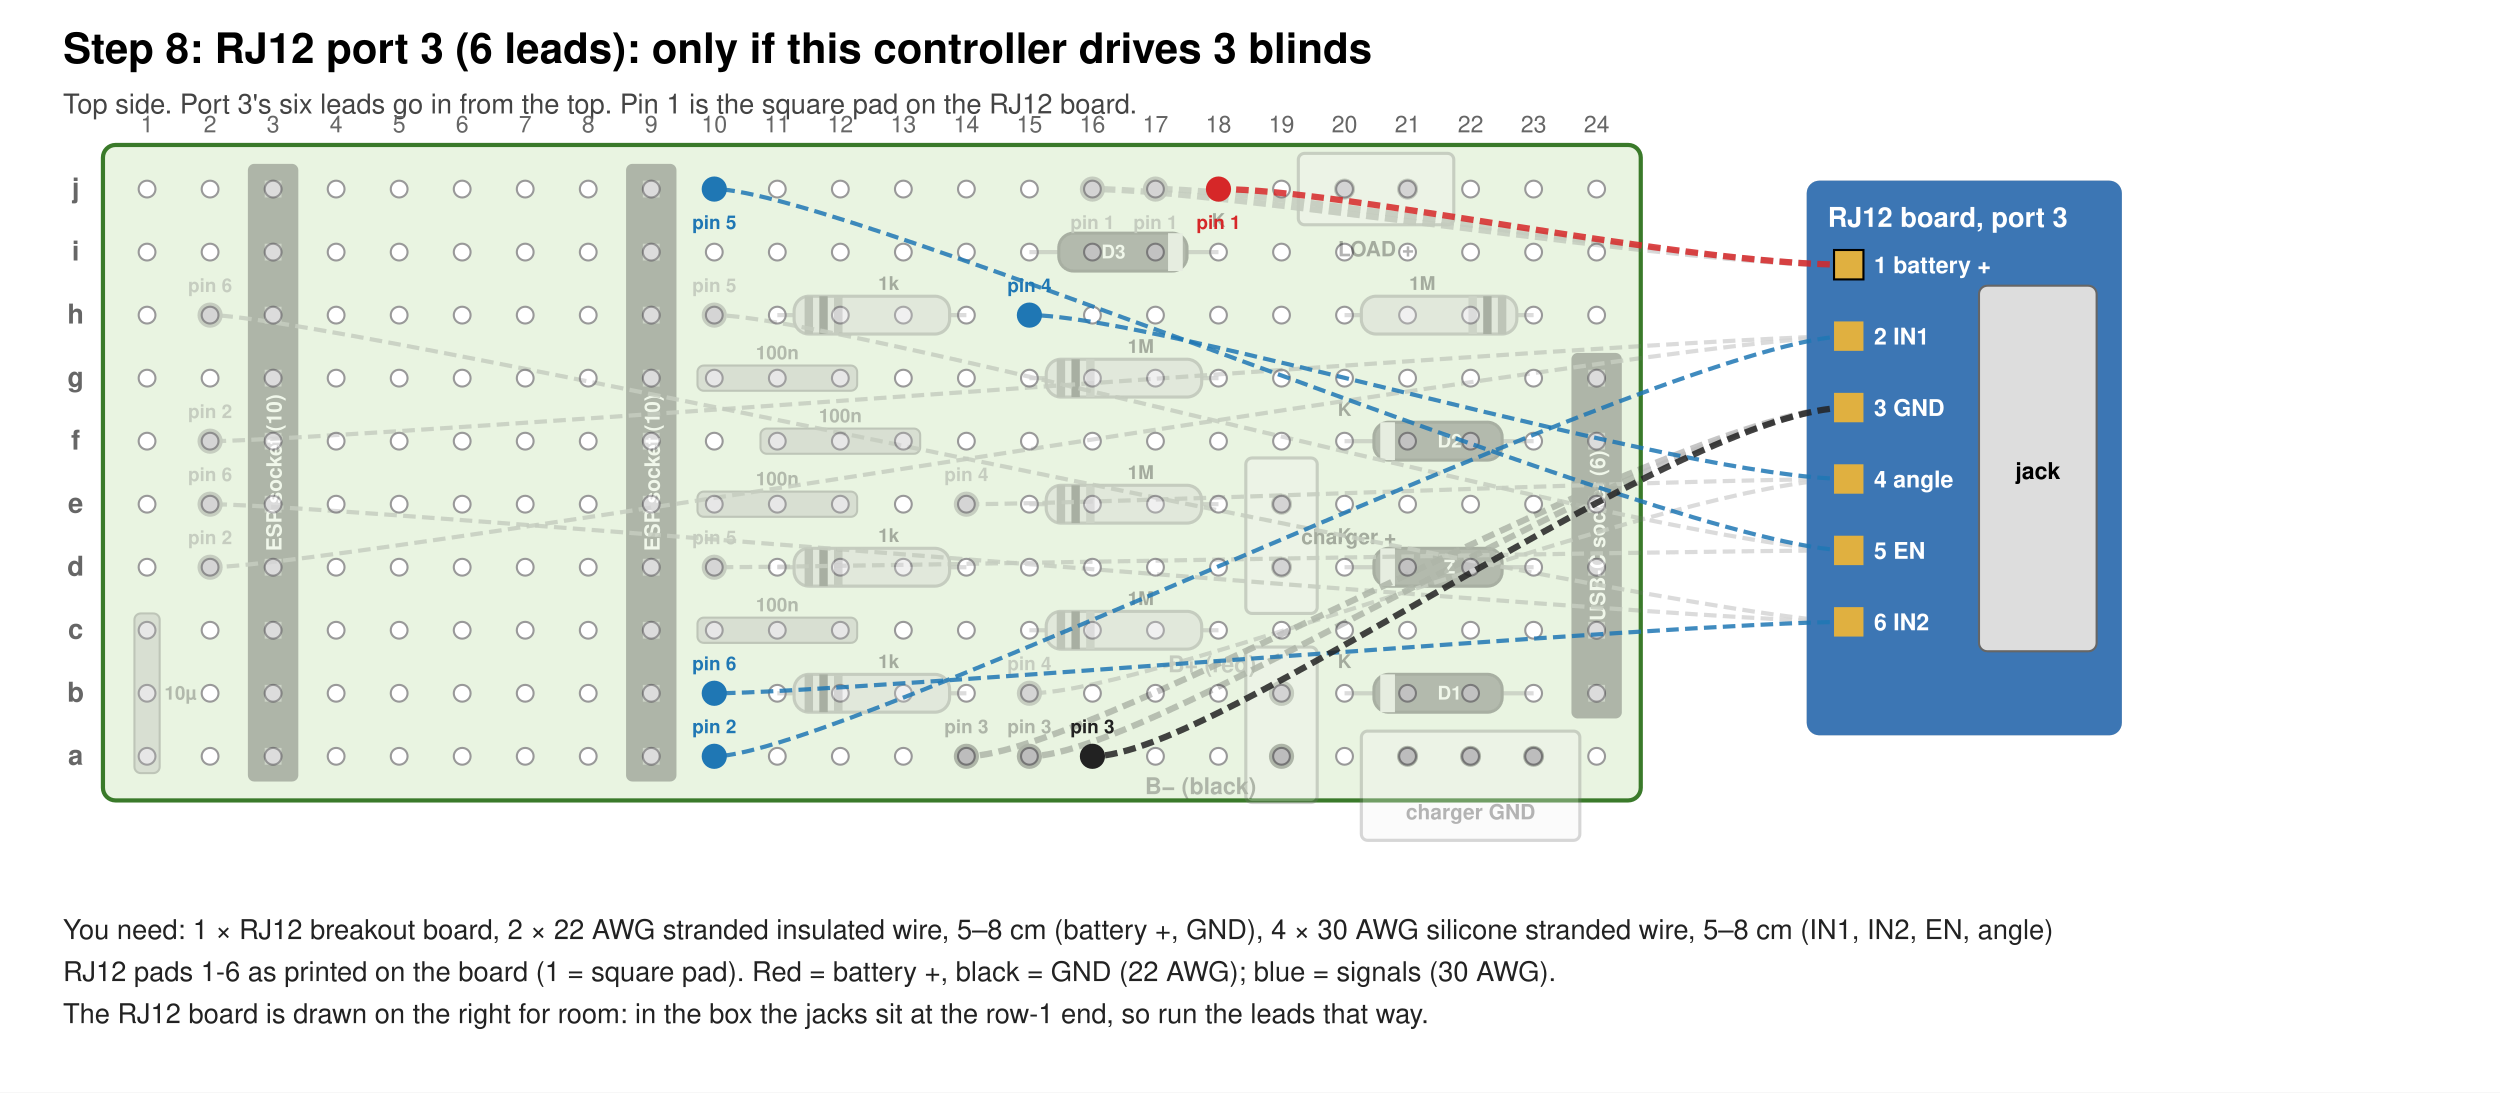
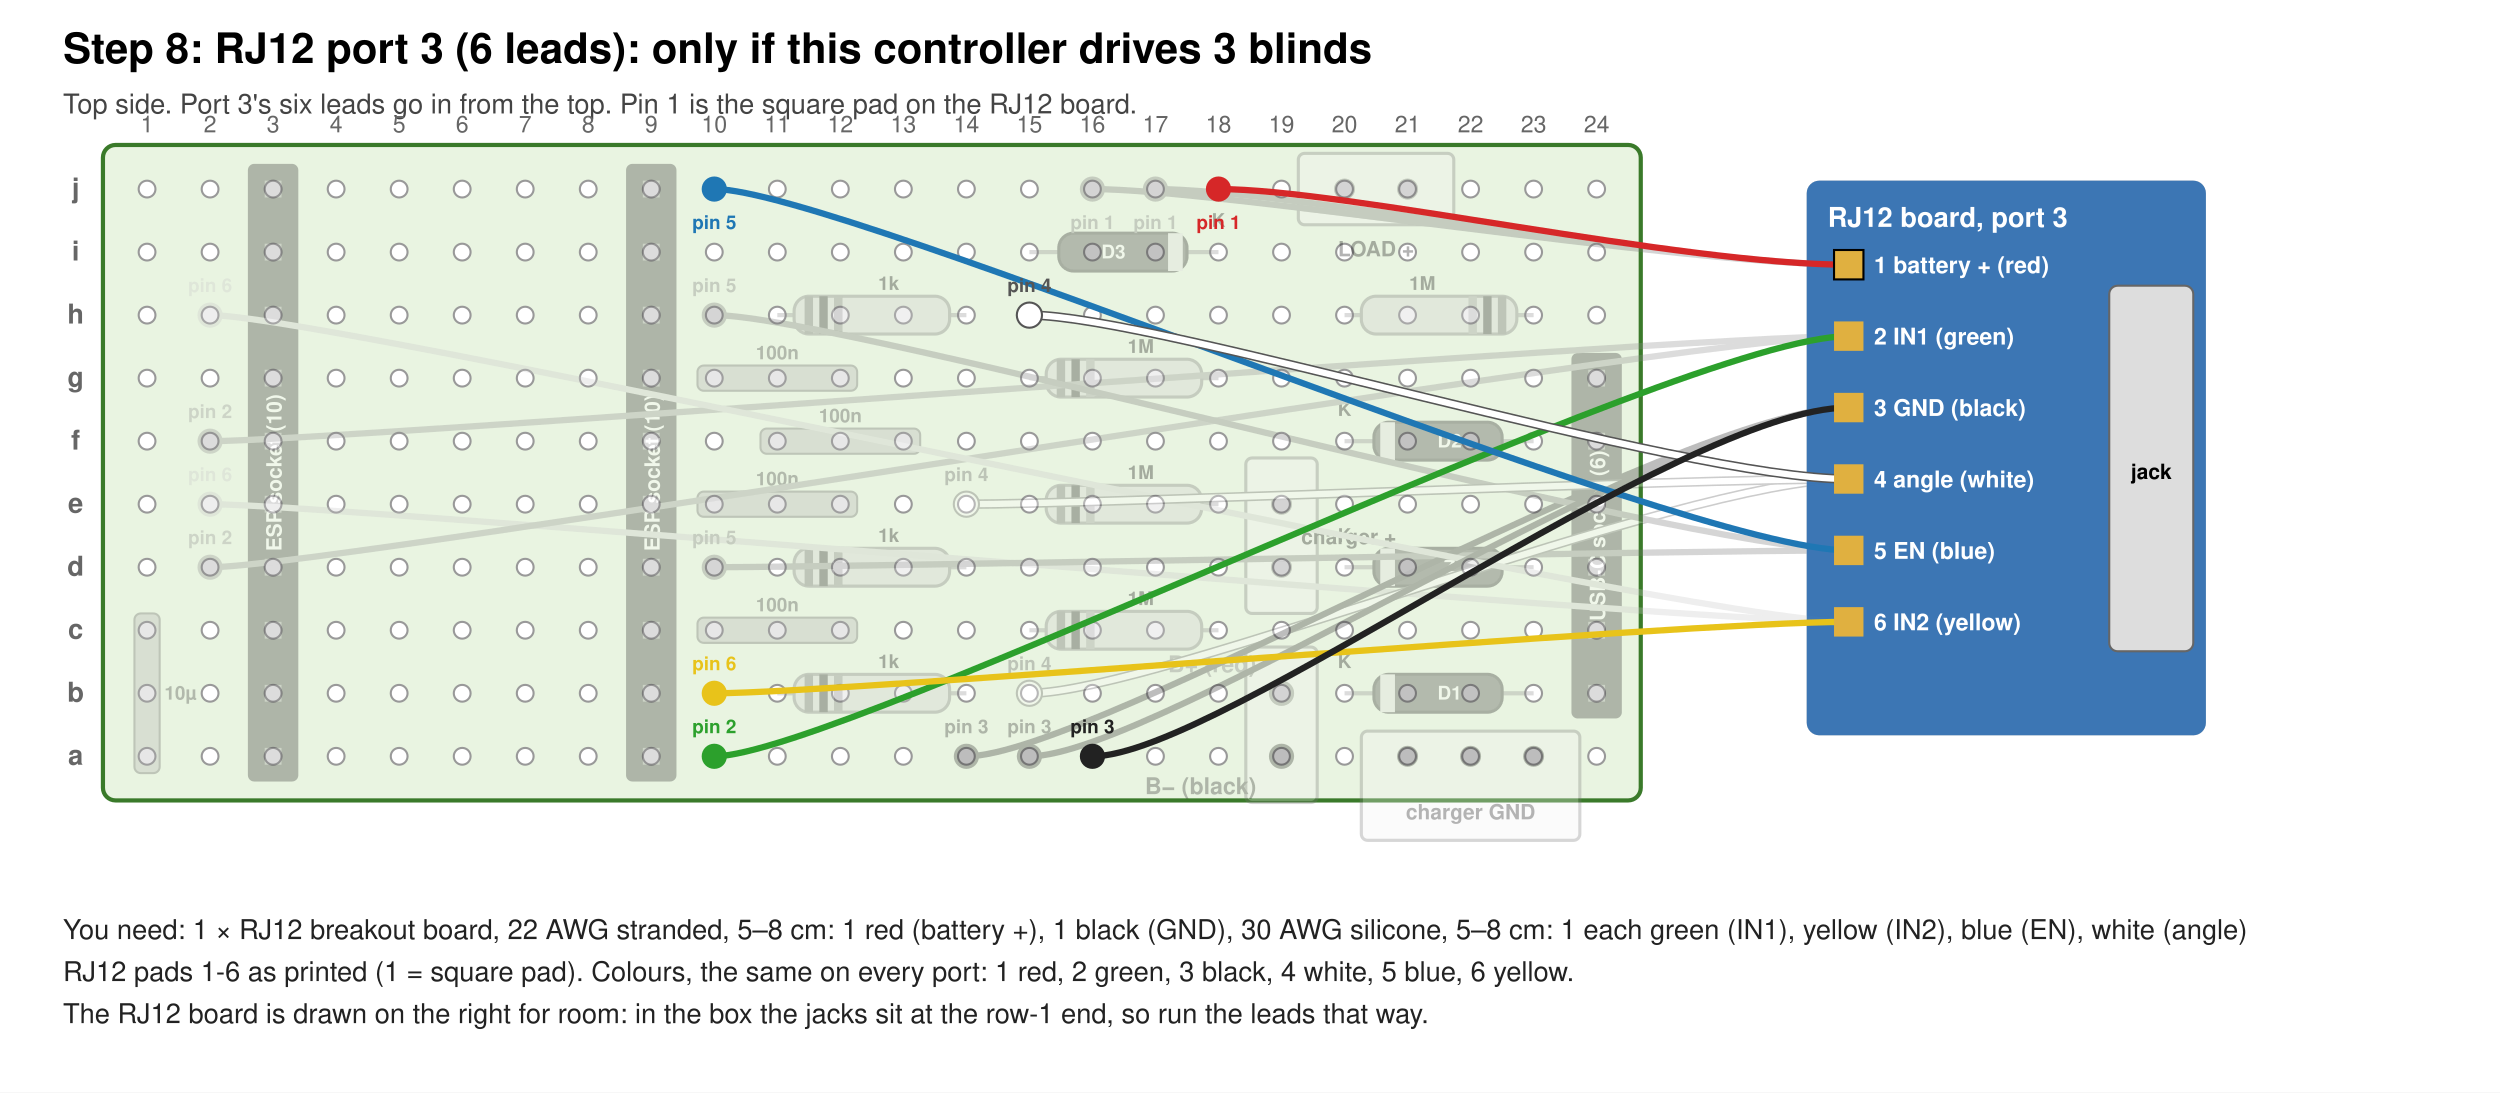
<svg xmlns="http://www.w3.org/2000/svg" width="1190" height="520" font-family="Helvetica,Arial">
  <defs>
    <filter id="mute">
      <feColorMatrix type="saturate" values="0" />
    </filter>
  </defs>
  <rect width="100%" height="100%" fill="#ffffff" />
  <text x="30" y="30" font-size="20" font-weight="bold">Step 8: RJ12 port 3 (6 leads): only if this controller drives 3 blinds</text>
  <text x="30" y="54" font-size="13" fill="#444">Top side. Port 3's six leads go in from the top. Pin 1 is the square pad on the RJ12 board.</text>
  <rect x="49" y="69" width="732" height="312" rx="6" fill="#e9f4e1" stroke="#3a7a2a" stroke-width="2" />
  <text x="70" y="63" font-size="11" fill="#666" text-anchor="middle">1</text>
  <text x="100" y="63" font-size="11" fill="#666" text-anchor="middle">2</text>
  <text x="130" y="63" font-size="11" fill="#666" text-anchor="middle">3</text>
  <text x="160" y="63" font-size="11" fill="#666" text-anchor="middle">4</text>
  <text x="190" y="63" font-size="11" fill="#666" text-anchor="middle">5</text>
  <text x="220" y="63" font-size="11" fill="#666" text-anchor="middle">6</text>
  <text x="250" y="63" font-size="11" fill="#666" text-anchor="middle">7</text>
  <text x="280" y="63" font-size="11" fill="#666" text-anchor="middle">8</text>
  <text x="310" y="63" font-size="11" fill="#666" text-anchor="middle">9</text>
  <text x="340" y="63" font-size="11" fill="#666" text-anchor="middle">10</text>
  <text x="370" y="63" font-size="11" fill="#666" text-anchor="middle">11</text>
  <text x="400" y="63" font-size="11" fill="#666" text-anchor="middle">12</text>
  <text x="430" y="63" font-size="11" fill="#666" text-anchor="middle">13</text>
  <text x="460" y="63" font-size="11" fill="#666" text-anchor="middle">14</text>
  <text x="490" y="63" font-size="11" fill="#666" text-anchor="middle">15</text>
  <text x="520" y="63" font-size="11" fill="#666" text-anchor="middle">16</text>
  <text x="550" y="63" font-size="11" fill="#666" text-anchor="middle">17</text>
  <text x="580" y="63" font-size="11" fill="#666" text-anchor="middle">18</text>
  <text x="610" y="63" font-size="11" fill="#666" text-anchor="middle">19</text>
  <text x="640" y="63" font-size="11" fill="#666" text-anchor="middle">20</text>
  <text x="670" y="63" font-size="11" fill="#666" text-anchor="middle">21</text>
  <text x="700" y="63" font-size="11" fill="#666" text-anchor="middle">22</text>
  <text x="730" y="63" font-size="11" fill="#666" text-anchor="middle">23</text>
  <text x="760" y="63" font-size="11" fill="#666" text-anchor="middle">24</text>
  <text x="36" y="364" font-size="13" font-weight="bold" fill="#666" text-anchor="middle">a</text>
  <text x="36" y="334" font-size="13" font-weight="bold" fill="#666" text-anchor="middle">b</text>
  <text x="36" y="304" font-size="13" font-weight="bold" fill="#666" text-anchor="middle">c</text>
  <text x="36" y="274" font-size="13" font-weight="bold" fill="#666" text-anchor="middle">d</text>
  <text x="36" y="244" font-size="13" font-weight="bold" fill="#666" text-anchor="middle">e</text>
  <text x="36" y="214" font-size="13" font-weight="bold" fill="#666" text-anchor="middle">f</text>
  <text x="36" y="184" font-size="13" font-weight="bold" fill="#666" text-anchor="middle">g</text>
  <text x="36" y="154" font-size="13" font-weight="bold" fill="#666" text-anchor="middle">h</text>
  <text x="36" y="124" font-size="13" font-weight="bold" fill="#666" text-anchor="middle">i</text>
  <text x="36" y="94" font-size="13" font-weight="bold" fill="#666" text-anchor="middle">j</text>
  <circle cx="70" cy="360" r="4" fill="#fff" stroke="#999" />
  <circle cx="70" cy="330" r="4" fill="#fff" stroke="#999" />
  <circle cx="70" cy="300" r="4" fill="#fff" stroke="#999" />
  <circle cx="70" cy="270" r="4" fill="#fff" stroke="#999" />
  <circle cx="70" cy="240" r="4" fill="#fff" stroke="#999" />
  <circle cx="70" cy="210" r="4" fill="#fff" stroke="#999" />
  <circle cx="70" cy="180" r="4" fill="#fff" stroke="#999" />
  <circle cx="70" cy="150" r="4" fill="#fff" stroke="#999" />
  <circle cx="70" cy="120" r="4" fill="#fff" stroke="#999" />
  <circle cx="70" cy="90" r="4" fill="#fff" stroke="#999" />
  <circle cx="100" cy="360" r="4" fill="#fff" stroke="#999" />
  <circle cx="100" cy="330" r="4" fill="#fff" stroke="#999" />
  <circle cx="100" cy="300" r="4" fill="#fff" stroke="#999" />
  <circle cx="100" cy="270" r="4" fill="#fff" stroke="#999" />
  <circle cx="100" cy="240" r="4" fill="#fff" stroke="#999" />
  <circle cx="100" cy="210" r="4" fill="#fff" stroke="#999" />
  <circle cx="100" cy="180" r="4" fill="#fff" stroke="#999" />
  <circle cx="100" cy="150" r="4" fill="#fff" stroke="#999" />
  <circle cx="100" cy="120" r="4" fill="#fff" stroke="#999" />
  <circle cx="100" cy="90" r="4" fill="#fff" stroke="#999" />
  <circle cx="130" cy="360" r="4" fill="#fff" stroke="#999" />
  <circle cx="130" cy="330" r="4" fill="#fff" stroke="#999" />
  <circle cx="130" cy="300" r="4" fill="#fff" stroke="#999" />
  <circle cx="130" cy="270" r="4" fill="#fff" stroke="#999" />
  <circle cx="130" cy="240" r="4" fill="#fff" stroke="#999" />
  <circle cx="130" cy="210" r="4" fill="#fff" stroke="#999" />
  <circle cx="130" cy="180" r="4" fill="#fff" stroke="#999" />
  <circle cx="130" cy="150" r="4" fill="#fff" stroke="#999" />
  <circle cx="130" cy="120" r="4" fill="#fff" stroke="#999" />
  <circle cx="130" cy="90" r="4" fill="#fff" stroke="#999" />
  <circle cx="160" cy="360" r="4" fill="#fff" stroke="#999" />
  <circle cx="160" cy="330" r="4" fill="#fff" stroke="#999" />
  <circle cx="160" cy="300" r="4" fill="#fff" stroke="#999" />
  <circle cx="160" cy="270" r="4" fill="#fff" stroke="#999" />
  <circle cx="160" cy="240" r="4" fill="#fff" stroke="#999" />
  <circle cx="160" cy="210" r="4" fill="#fff" stroke="#999" />
  <circle cx="160" cy="180" r="4" fill="#fff" stroke="#999" />
  <circle cx="160" cy="150" r="4" fill="#fff" stroke="#999" />
  <circle cx="160" cy="120" r="4" fill="#fff" stroke="#999" />
  <circle cx="160" cy="90" r="4" fill="#fff" stroke="#999" />
  <circle cx="190" cy="360" r="4" fill="#fff" stroke="#999" />
  <circle cx="190" cy="330" r="4" fill="#fff" stroke="#999" />
  <circle cx="190" cy="300" r="4" fill="#fff" stroke="#999" />
  <circle cx="190" cy="270" r="4" fill="#fff" stroke="#999" />
  <circle cx="190" cy="240" r="4" fill="#fff" stroke="#999" />
  <circle cx="190" cy="210" r="4" fill="#fff" stroke="#999" />
  <circle cx="190" cy="180" r="4" fill="#fff" stroke="#999" />
  <circle cx="190" cy="150" r="4" fill="#fff" stroke="#999" />
  <circle cx="190" cy="120" r="4" fill="#fff" stroke="#999" />
  <circle cx="190" cy="90" r="4" fill="#fff" stroke="#999" />
  <circle cx="220" cy="360" r="4" fill="#fff" stroke="#999" />
  <circle cx="220" cy="330" r="4" fill="#fff" stroke="#999" />
  <circle cx="220" cy="300" r="4" fill="#fff" stroke="#999" />
  <circle cx="220" cy="270" r="4" fill="#fff" stroke="#999" />
  <circle cx="220" cy="240" r="4" fill="#fff" stroke="#999" />
  <circle cx="220" cy="210" r="4" fill="#fff" stroke="#999" />
  <circle cx="220" cy="180" r="4" fill="#fff" stroke="#999" />
  <circle cx="220" cy="150" r="4" fill="#fff" stroke="#999" />
  <circle cx="220" cy="120" r="4" fill="#fff" stroke="#999" />
  <circle cx="220" cy="90" r="4" fill="#fff" stroke="#999" />
  <circle cx="250" cy="360" r="4" fill="#fff" stroke="#999" />
  <circle cx="250" cy="330" r="4" fill="#fff" stroke="#999" />
  <circle cx="250" cy="300" r="4" fill="#fff" stroke="#999" />
  <circle cx="250" cy="270" r="4" fill="#fff" stroke="#999" />
  <circle cx="250" cy="240" r="4" fill="#fff" stroke="#999" />
  <circle cx="250" cy="210" r="4" fill="#fff" stroke="#999" />
  <circle cx="250" cy="180" r="4" fill="#fff" stroke="#999" />
  <circle cx="250" cy="150" r="4" fill="#fff" stroke="#999" />
  <circle cx="250" cy="120" r="4" fill="#fff" stroke="#999" />
  <circle cx="250" cy="90" r="4" fill="#fff" stroke="#999" />
  <circle cx="280" cy="360" r="4" fill="#fff" stroke="#999" />
  <circle cx="280" cy="330" r="4" fill="#fff" stroke="#999" />
  <circle cx="280" cy="300" r="4" fill="#fff" stroke="#999" />
  <circle cx="280" cy="270" r="4" fill="#fff" stroke="#999" />
  <circle cx="280" cy="240" r="4" fill="#fff" stroke="#999" />
  <circle cx="280" cy="210" r="4" fill="#fff" stroke="#999" />
  <circle cx="280" cy="180" r="4" fill="#fff" stroke="#999" />
  <circle cx="280" cy="150" r="4" fill="#fff" stroke="#999" />
  <circle cx="280" cy="120" r="4" fill="#fff" stroke="#999" />
  <circle cx="280" cy="90" r="4" fill="#fff" stroke="#999" />
  <circle cx="310" cy="360" r="4" fill="#fff" stroke="#999" />
  <circle cx="310" cy="330" r="4" fill="#fff" stroke="#999" />
  <circle cx="310" cy="300" r="4" fill="#fff" stroke="#999" />
  <circle cx="310" cy="270" r="4" fill="#fff" stroke="#999" />
  <circle cx="310" cy="240" r="4" fill="#fff" stroke="#999" />
  <circle cx="310" cy="210" r="4" fill="#fff" stroke="#999" />
  <circle cx="310" cy="180" r="4" fill="#fff" stroke="#999" />
  <circle cx="310" cy="150" r="4" fill="#fff" stroke="#999" />
  <circle cx="310" cy="120" r="4" fill="#fff" stroke="#999" />
  <circle cx="310" cy="90" r="4" fill="#fff" stroke="#999" />
  <circle cx="340" cy="360" r="4" fill="#fff" stroke="#999" />
  <circle cx="340" cy="330" r="4" fill="#fff" stroke="#999" />
  <circle cx="340" cy="300" r="4" fill="#fff" stroke="#999" />
  <circle cx="340" cy="270" r="4" fill="#fff" stroke="#999" />
  <circle cx="340" cy="240" r="4" fill="#fff" stroke="#999" />
  <circle cx="340" cy="210" r="4" fill="#fff" stroke="#999" />
  <circle cx="340" cy="180" r="4" fill="#fff" stroke="#999" />
  <circle cx="340" cy="150" r="4" fill="#fff" stroke="#999" />
  <circle cx="340" cy="120" r="4" fill="#fff" stroke="#999" />
  <circle cx="340" cy="90" r="4" fill="#fff" stroke="#999" />
  <circle cx="370" cy="360" r="4" fill="#fff" stroke="#999" />
  <circle cx="370" cy="330" r="4" fill="#fff" stroke="#999" />
  <circle cx="370" cy="300" r="4" fill="#fff" stroke="#999" />
  <circle cx="370" cy="270" r="4" fill="#fff" stroke="#999" />
  <circle cx="370" cy="240" r="4" fill="#fff" stroke="#999" />
  <circle cx="370" cy="210" r="4" fill="#fff" stroke="#999" />
  <circle cx="370" cy="180" r="4" fill="#fff" stroke="#999" />
  <circle cx="370" cy="150" r="4" fill="#fff" stroke="#999" />
  <circle cx="370" cy="120" r="4" fill="#fff" stroke="#999" />
  <circle cx="370" cy="90" r="4" fill="#fff" stroke="#999" />
  <circle cx="400" cy="360" r="4" fill="#fff" stroke="#999" />
  <circle cx="400" cy="330" r="4" fill="#fff" stroke="#999" />
  <circle cx="400" cy="300" r="4" fill="#fff" stroke="#999" />
  <circle cx="400" cy="270" r="4" fill="#fff" stroke="#999" />
  <circle cx="400" cy="240" r="4" fill="#fff" stroke="#999" />
  <circle cx="400" cy="210" r="4" fill="#fff" stroke="#999" />
  <circle cx="400" cy="180" r="4" fill="#fff" stroke="#999" />
  <circle cx="400" cy="150" r="4" fill="#fff" stroke="#999" />
  <circle cx="400" cy="120" r="4" fill="#fff" stroke="#999" />
  <circle cx="400" cy="90" r="4" fill="#fff" stroke="#999" />
  <circle cx="430" cy="360" r="4" fill="#fff" stroke="#999" />
  <circle cx="430" cy="330" r="4" fill="#fff" stroke="#999" />
  <circle cx="430" cy="300" r="4" fill="#fff" stroke="#999" />
  <circle cx="430" cy="270" r="4" fill="#fff" stroke="#999" />
  <circle cx="430" cy="240" r="4" fill="#fff" stroke="#999" />
  <circle cx="430" cy="210" r="4" fill="#fff" stroke="#999" />
  <circle cx="430" cy="180" r="4" fill="#fff" stroke="#999" />
  <circle cx="430" cy="150" r="4" fill="#fff" stroke="#999" />
  <circle cx="430" cy="120" r="4" fill="#fff" stroke="#999" />
  <circle cx="430" cy="90" r="4" fill="#fff" stroke="#999" />
  <circle cx="460" cy="360" r="4" fill="#fff" stroke="#999" />
  <circle cx="460" cy="330" r="4" fill="#fff" stroke="#999" />
  <circle cx="460" cy="300" r="4" fill="#fff" stroke="#999" />
  <circle cx="460" cy="270" r="4" fill="#fff" stroke="#999" />
  <circle cx="460" cy="240" r="4" fill="#fff" stroke="#999" />
  <circle cx="460" cy="210" r="4" fill="#fff" stroke="#999" />
  <circle cx="460" cy="180" r="4" fill="#fff" stroke="#999" />
  <circle cx="460" cy="150" r="4" fill="#fff" stroke="#999" />
  <circle cx="460" cy="120" r="4" fill="#fff" stroke="#999" />
  <circle cx="460" cy="90" r="4" fill="#fff" stroke="#999" />
  <circle cx="490" cy="360" r="4" fill="#fff" stroke="#999" />
  <circle cx="490" cy="330" r="4" fill="#fff" stroke="#999" />
  <circle cx="490" cy="300" r="4" fill="#fff" stroke="#999" />
  <circle cx="490" cy="270" r="4" fill="#fff" stroke="#999" />
  <circle cx="490" cy="240" r="4" fill="#fff" stroke="#999" />
  <circle cx="490" cy="210" r="4" fill="#fff" stroke="#999" />
  <circle cx="490" cy="180" r="4" fill="#fff" stroke="#999" />
  <circle cx="490" cy="150" r="4" fill="#fff" stroke="#999" />
  <circle cx="490" cy="120" r="4" fill="#fff" stroke="#999" />
  <circle cx="490" cy="90" r="4" fill="#fff" stroke="#999" />
  <circle cx="520" cy="360" r="4" fill="#fff" stroke="#999" />
  <circle cx="520" cy="330" r="4" fill="#fff" stroke="#999" />
  <circle cx="520" cy="300" r="4" fill="#fff" stroke="#999" />
  <circle cx="520" cy="270" r="4" fill="#fff" stroke="#999" />
  <circle cx="520" cy="240" r="4" fill="#fff" stroke="#999" />
  <circle cx="520" cy="210" r="4" fill="#fff" stroke="#999" />
  <circle cx="520" cy="180" r="4" fill="#fff" stroke="#999" />
  <circle cx="520" cy="150" r="4" fill="#fff" stroke="#999" />
  <circle cx="520" cy="120" r="4" fill="#fff" stroke="#999" />
  <circle cx="520" cy="90" r="4" fill="#fff" stroke="#999" />
  <circle cx="550" cy="360" r="4" fill="#fff" stroke="#999" />
  <circle cx="550" cy="330" r="4" fill="#fff" stroke="#999" />
  <circle cx="550" cy="300" r="4" fill="#fff" stroke="#999" />
  <circle cx="550" cy="270" r="4" fill="#fff" stroke="#999" />
  <circle cx="550" cy="240" r="4" fill="#fff" stroke="#999" />
  <circle cx="550" cy="210" r="4" fill="#fff" stroke="#999" />
  <circle cx="550" cy="180" r="4" fill="#fff" stroke="#999" />
  <circle cx="550" cy="150" r="4" fill="#fff" stroke="#999" />
  <circle cx="550" cy="120" r="4" fill="#fff" stroke="#999" />
  <circle cx="550" cy="90" r="4" fill="#fff" stroke="#999" />
  <circle cx="580" cy="360" r="4" fill="#fff" stroke="#999" />
  <circle cx="580" cy="330" r="4" fill="#fff" stroke="#999" />
  <circle cx="580" cy="300" r="4" fill="#fff" stroke="#999" />
  <circle cx="580" cy="270" r="4" fill="#fff" stroke="#999" />
  <circle cx="580" cy="240" r="4" fill="#fff" stroke="#999" />
  <circle cx="580" cy="210" r="4" fill="#fff" stroke="#999" />
  <circle cx="580" cy="180" r="4" fill="#fff" stroke="#999" />
  <circle cx="580" cy="150" r="4" fill="#fff" stroke="#999" />
  <circle cx="580" cy="120" r="4" fill="#fff" stroke="#999" />
  <circle cx="580" cy="90" r="4" fill="#fff" stroke="#999" />
  <circle cx="610" cy="360" r="4" fill="#fff" stroke="#999" />
  <circle cx="610" cy="330" r="4" fill="#fff" stroke="#999" />
  <circle cx="610" cy="300" r="4" fill="#fff" stroke="#999" />
  <circle cx="610" cy="270" r="4" fill="#fff" stroke="#999" />
  <circle cx="610" cy="240" r="4" fill="#fff" stroke="#999" />
  <circle cx="610" cy="210" r="4" fill="#fff" stroke="#999" />
  <circle cx="610" cy="180" r="4" fill="#fff" stroke="#999" />
  <circle cx="610" cy="150" r="4" fill="#fff" stroke="#999" />
  <circle cx="610" cy="120" r="4" fill="#fff" stroke="#999" />
  <circle cx="610" cy="90" r="4" fill="#fff" stroke="#999" />
  <circle cx="640" cy="360" r="4" fill="#fff" stroke="#999" />
  <circle cx="640" cy="330" r="4" fill="#fff" stroke="#999" />
  <circle cx="640" cy="300" r="4" fill="#fff" stroke="#999" />
  <circle cx="640" cy="270" r="4" fill="#fff" stroke="#999" />
  <circle cx="640" cy="240" r="4" fill="#fff" stroke="#999" />
  <circle cx="640" cy="210" r="4" fill="#fff" stroke="#999" />
  <circle cx="640" cy="180" r="4" fill="#fff" stroke="#999" />
  <circle cx="640" cy="150" r="4" fill="#fff" stroke="#999" />
  <circle cx="640" cy="120" r="4" fill="#fff" stroke="#999" />
  <circle cx="640" cy="90" r="4" fill="#fff" stroke="#999" />
  <circle cx="670" cy="360" r="4" fill="#fff" stroke="#999" />
  <circle cx="670" cy="330" r="4" fill="#fff" stroke="#999" />
  <circle cx="670" cy="300" r="4" fill="#fff" stroke="#999" />
  <circle cx="670" cy="270" r="4" fill="#fff" stroke="#999" />
  <circle cx="670" cy="240" r="4" fill="#fff" stroke="#999" />
  <circle cx="670" cy="210" r="4" fill="#fff" stroke="#999" />
  <circle cx="670" cy="180" r="4" fill="#fff" stroke="#999" />
  <circle cx="670" cy="150" r="4" fill="#fff" stroke="#999" />
  <circle cx="670" cy="120" r="4" fill="#fff" stroke="#999" />
  <circle cx="670" cy="90" r="4" fill="#fff" stroke="#999" />
  <circle cx="700" cy="360" r="4" fill="#fff" stroke="#999" />
  <circle cx="700" cy="330" r="4" fill="#fff" stroke="#999" />
  <circle cx="700" cy="300" r="4" fill="#fff" stroke="#999" />
  <circle cx="700" cy="270" r="4" fill="#fff" stroke="#999" />
  <circle cx="700" cy="240" r="4" fill="#fff" stroke="#999" />
  <circle cx="700" cy="210" r="4" fill="#fff" stroke="#999" />
  <circle cx="700" cy="180" r="4" fill="#fff" stroke="#999" />
  <circle cx="700" cy="150" r="4" fill="#fff" stroke="#999" />
  <circle cx="700" cy="120" r="4" fill="#fff" stroke="#999" />
  <circle cx="700" cy="90" r="4" fill="#fff" stroke="#999" />
  <circle cx="730" cy="360" r="4" fill="#fff" stroke="#999" />
  <circle cx="730" cy="330" r="4" fill="#fff" stroke="#999" />
  <circle cx="730" cy="300" r="4" fill="#fff" stroke="#999" />
  <circle cx="730" cy="270" r="4" fill="#fff" stroke="#999" />
  <circle cx="730" cy="240" r="4" fill="#fff" stroke="#999" />
  <circle cx="730" cy="210" r="4" fill="#fff" stroke="#999" />
  <circle cx="730" cy="180" r="4" fill="#fff" stroke="#999" />
  <circle cx="730" cy="150" r="4" fill="#fff" stroke="#999" />
  <circle cx="730" cy="120" r="4" fill="#fff" stroke="#999" />
  <circle cx="730" cy="90" r="4" fill="#fff" stroke="#999" />
  <circle cx="760" cy="360" r="4" fill="#fff" stroke="#999" />
  <circle cx="760" cy="330" r="4" fill="#fff" stroke="#999" />
  <circle cx="760" cy="300" r="4" fill="#fff" stroke="#999" />
  <circle cx="760" cy="270" r="4" fill="#fff" stroke="#999" />
  <circle cx="760" cy="240" r="4" fill="#fff" stroke="#999" />
  <circle cx="760" cy="210" r="4" fill="#fff" stroke="#999" />
  <circle cx="760" cy="180" r="4" fill="#fff" stroke="#999" />
  <circle cx="760" cy="150" r="4" fill="#fff" stroke="#999" />
  <circle cx="760" cy="120" r="4" fill="#fff" stroke="#999" />
  <circle cx="760" cy="90" r="4" fill="#fff" stroke="#999" />
  <g filter="url(#mute)" opacity="0.3">
    <line x1="730" y1="150" x2="640" y2="150" stroke="#888" stroke-width="2" />
    <rect x="648" y="141" width="74" height="18" rx="7" fill="#e8c88a" stroke="#8a6a2a" stroke-width="1.5" />
    <rect x="713" y="141" width="4" height="18" fill="#8b4513" />
    <rect x="706" y="141" width="4" height="18" fill="#111" />
    <rect x="699" y="141" width="4" height="18" fill="#2ca02c" />
    <text x="677" y="138" font-size="9" text-anchor="middle" font-weight="bold">1M</text>
    <line x1="490" y1="180" x2="580" y2="180" stroke="#888" stroke-width="2" />
    <rect x="498" y="171" width="74" height="18" rx="7" fill="#e8c88a" stroke="#8a6a2a" stroke-width="1.5" />
    <rect x="503" y="171" width="4" height="18" fill="#8b4513" />
    <rect x="510" y="171" width="4" height="18" fill="#111" />
    <rect x="517" y="171" width="4" height="18" fill="#2ca02c" />
    <text x="543" y="168" font-size="9" text-anchor="middle" font-weight="bold">1M</text>
    <line x1="490" y1="240" x2="580" y2="240" stroke="#888" stroke-width="2" />
    <rect x="498" y="231" width="74" height="18" rx="7" fill="#e8c88a" stroke="#8a6a2a" stroke-width="1.5" />
    <rect x="503" y="231" width="4" height="18" fill="#8b4513" />
    <rect x="510" y="231" width="4" height="18" fill="#111" />
    <rect x="517" y="231" width="4" height="18" fill="#2ca02c" />
    <text x="543" y="228" font-size="9" text-anchor="middle" font-weight="bold">1M</text>
    <line x1="490" y1="300" x2="580" y2="300" stroke="#888" stroke-width="2" />
    <rect x="498" y="291" width="74" height="18" rx="7" fill="#e8c88a" stroke="#8a6a2a" stroke-width="1.5" />
    <rect x="503" y="291" width="4" height="18" fill="#8b4513" />
    <rect x="510" y="291" width="4" height="18" fill="#111" />
    <rect x="517" y="291" width="4" height="18" fill="#2ca02c" />
    <text x="543" y="288" font-size="9" text-anchor="middle" font-weight="bold">1M</text>
    <line x1="370" y1="330" x2="460" y2="330" stroke="#888" stroke-width="2" />
    <rect x="378" y="321" width="74" height="18" rx="7" fill="#e8c88a" stroke="#8a6a2a" stroke-width="1.5" />
    <rect x="383" y="321" width="4" height="18" fill="#8b4513" />
    <rect x="390" y="321" width="4" height="18" fill="#111" />
    <rect x="397" y="321" width="4" height="18" fill="#d62728" />
    <text x="423" y="318" font-size="9" text-anchor="middle" font-weight="bold">1k</text>
    <line x1="370" y1="270" x2="460" y2="270" stroke="#888" stroke-width="2" />
    <rect x="378" y="261" width="74" height="18" rx="7" fill="#e8c88a" stroke="#8a6a2a" stroke-width="1.5" />
    <rect x="383" y="261" width="4" height="18" fill="#8b4513" />
    <rect x="390" y="261" width="4" height="18" fill="#111" />
    <rect x="397" y="261" width="4" height="18" fill="#d62728" />
    <text x="423" y="258" font-size="9" text-anchor="middle" font-weight="bold">1k</text>
    <line x1="370" y1="150" x2="460" y2="150" stroke="#888" stroke-width="2" />
    <rect x="378" y="141" width="74" height="18" rx="7" fill="#e8c88a" stroke="#8a6a2a" stroke-width="1.5" />
    <rect x="383" y="141" width="4" height="18" fill="#8b4513" />
    <rect x="390" y="141" width="4" height="18" fill="#111" />
    <rect x="397" y="141" width="4" height="18" fill="#d62728" />
    <text x="423" y="138" font-size="9" text-anchor="middle" font-weight="bold">1k</text>
    <line x1="490" y1="120" x2="580" y2="120" stroke="#888" stroke-width="2" />
    <rect x="504" y="111" width="61" height="18" rx="7" fill="#333" stroke="#111" stroke-width="1.5" />
    <rect x="556" y="111" width="7" height="18" fill="#ddd" />
    <text x="530" y="123" font-size="9" fill="#fff" text-anchor="middle" font-weight="bold">D3</text>
    <text x="580" y="108" font-size="9" fill="#000" text-anchor="middle" font-weight="bold">K</text>
    <line x1="730" y1="330" x2="640" y2="330" stroke="#888" stroke-width="2" />
    <rect x="654" y="321" width="61" height="18" rx="7" fill="#333" stroke="#111" stroke-width="1.5" />
    <rect x="657" y="321" width="7" height="18" fill="#ddd" />
    <text x="690" y="333" font-size="9" fill="#fff" text-anchor="middle" font-weight="bold">D1</text>
    <text x="640" y="318" font-size="9" fill="#000" text-anchor="middle" font-weight="bold">K</text>
    <line x1="730" y1="210" x2="640" y2="210" stroke="#888" stroke-width="2" />
    <rect x="654" y="201" width="61" height="18" rx="7" fill="#333" stroke="#111" stroke-width="1.5" />
    <rect x="657" y="201" width="7" height="18" fill="#ddd" />
    <text x="690" y="213" font-size="9" fill="#fff" text-anchor="middle" font-weight="bold">D2</text>
    <text x="640" y="198" font-size="9" fill="#000" text-anchor="middle" font-weight="bold">K</text>
    <line x1="730" y1="270" x2="640" y2="270" stroke="#888" stroke-width="2" />
    <rect x="654" y="261" width="61" height="18" rx="7" fill="#333" stroke="#111" stroke-width="1.5" />
    <rect x="657" y="261" width="7" height="18" fill="#ddd" />
    <text x="690" y="273" font-size="9" fill="#fff" text-anchor="middle" font-weight="bold">Z</text>
    <text x="640" y="258" font-size="9" fill="#000" text-anchor="middle" font-weight="bold">K</text>
    <rect x="64" y="292" width="12" height="76" rx="3" fill="#7fb2e5" stroke="#2a5a8a" />
    <text x="86" y="333" font-size="9" text-anchor="middle" fill="#0b2e55" font-weight="bold">10µ</text>
    <rect x="362" y="204" width="76" height="12" rx="3" fill="#7fb2e5" stroke="#2a5a8a" />
    <text x="400" y="201" font-size="9" text-anchor="middle" fill="#0b2e55" font-weight="bold">100n</text>
    <rect x="332" y="294" width="76" height="12" rx="3" fill="#7fb2e5" stroke="#2a5a8a" />
    <text x="370" y="291" font-size="9" text-anchor="middle" fill="#0b2e55" font-weight="bold">100n</text>
    <rect x="332" y="234" width="76" height="12" rx="3" fill="#7fb2e5" stroke="#2a5a8a" />
    <text x="370" y="231" font-size="9" text-anchor="middle" fill="#0b2e55" font-weight="bold">100n</text>
    <rect x="332" y="174" width="76" height="12" rx="3" fill="#7fb2e5" stroke="#2a5a8a" />
    <text x="370" y="171" font-size="9" text-anchor="middle" fill="#0b2e55" font-weight="bold">100n</text>
    <rect x="118" y="78" width="24" height="294" rx="3" fill="#222" />
    <rect x="126" y="356" width="8" height="8" fill="#888" />
    <rect x="126" y="326" width="8" height="8" fill="#888" />
    <rect x="126" y="296" width="8" height="8" fill="#888" />
    <rect x="126" y="266" width="8" height="8" fill="#888" />
    <rect x="126" y="236" width="8" height="8" fill="#888" />
    <rect x="126" y="206" width="8" height="8" fill="#888" />
    <rect x="126" y="176" width="8" height="8" fill="#888" />
    <rect x="126" y="146" width="8" height="8" fill="#888" />
    <rect x="126" y="116" width="8" height="8" fill="#888" />
    <rect x="126" y="86" width="8" height="8" fill="#888" />
    <text x="130" y="229" font-size="10" fill="#fff" text-anchor="middle" font-weight="bold" transform="rotate(-90 130 225)">ESP socket (10)</text>
    <rect x="298" y="78" width="24" height="294" rx="3" fill="#222" />
    <rect x="306" y="356" width="8" height="8" fill="#888" />
    <rect x="306" y="326" width="8" height="8" fill="#888" />
    <rect x="306" y="296" width="8" height="8" fill="#888" />
    <rect x="306" y="266" width="8" height="8" fill="#888" />
    <rect x="306" y="236" width="8" height="8" fill="#888" />
    <rect x="306" y="206" width="8" height="8" fill="#888" />
    <rect x="306" y="176" width="8" height="8" fill="#888" />
    <rect x="306" y="146" width="8" height="8" fill="#888" />
    <rect x="306" y="116" width="8" height="8" fill="#888" />
    <rect x="306" y="86" width="8" height="8" fill="#888" />
    <text x="310" y="229" font-size="10" fill="#fff" text-anchor="middle" font-weight="bold" transform="rotate(-90 310 225)">ESP socket (10)</text>
    <rect x="748" y="168" width="24" height="174" rx="3" fill="#222" />
    <rect x="756" y="326" width="8" height="8" fill="#888" />
    <rect x="756" y="296" width="8" height="8" fill="#888" />
    <rect x="756" y="266" width="8" height="8" fill="#888" />
    <rect x="756" y="236" width="8" height="8" fill="#888" />
    <rect x="756" y="206" width="8" height="8" fill="#888" />
    <rect x="756" y="176" width="8" height="8" fill="#888" />
    <text x="760" y="259" font-size="10" fill="#fff" text-anchor="middle" font-weight="bold" transform="rotate(-90 760 255)">USB-C socket (6)</text>
    <rect x="593" y="308" width="34" height="74" rx="3" fill="#f4f1e8" stroke="#777" stroke-width="1.5" />
    <circle cx="610" cy="360" r="5" fill="#222222" />
    <circle cx="610" cy="330" r="5" fill="#d62728" />
    <rect x="593" y="218" width="34" height="74" rx="3" fill="#f4f1e8" stroke="#777" stroke-width="1.5" />
    <circle cx="610" cy="270" r="5" fill="#d62728" />
    <circle cx="610" cy="240" r="5" fill="#d62728" />
    <text x="642" y="259" font-size="10" text-anchor="middle" font-weight="bold">charger +</text>
    <rect x="618" y="73" width="74" height="34" rx="3" fill="#f4f1e8" stroke="#777" stroke-width="1.5" />
    <circle cx="640" cy="90" r="5" fill="#d62728" />
    <circle cx="670" cy="90" r="5" fill="#d62728" />
    <text x="655" y="122" font-size="10" text-anchor="middle" font-weight="bold">LOAD +</text>
    <rect x="648" y="348" width="104" height="52" rx="3" fill="#f4f1e8" stroke="#777" stroke-width="1.5" />
    <circle cx="670" cy="360" r="5" fill="#222222" />
    <circle cx="700" cy="360" r="5" fill="#222222" />
    <circle cx="730" cy="360" r="5" fill="#222222" />
    <text x="700" y="390" font-size="10" text-anchor="middle" font-weight="bold">charger GND</text>
    <circle cx="610" cy="360" r="6" fill="#222" />
    <text x="598" y="378" font-size="11" fill="#222" text-anchor="end" font-weight="bold">B− (black)</text>
    <circle cx="610" cy="330" r="6" fill="#d62728" />
    <text x="598" y="320" font-size="11" fill="#d62728" text-anchor="end" font-weight="bold">B+ (red)</text>
-     <rect x="860" y="86" width="150" height="264" rx="6" fill="#2b6cb0" opacity="0.9" />
+     <rect x="860" y="86" width="190" height="264" rx="6" fill="#2b6cb0" opacity="0.9" />
    <text x="870" y="108" font-size="13" fill="#fff" font-weight="bold">RJ12 board, port 1</text>
-     <rect x="942" y="136" width="56" height="174" rx="4" fill="#ddd" stroke="#666" />
-     <text x="970" y="228" font-size="11" text-anchor="middle" font-weight="bold">jack</text>
-     <path d="M880 160 C800 160 160 210 100 210" fill="none" stroke="#1f77b4" stroke-width="2" stroke-dasharray="6,3" opacity="0.85" />
+     <rect x="1004" y="136" width="40" height="174" rx="4" fill="#ddd" stroke="#666" />
+     <text x="1024" y="228" font-size="10" text-anchor="middle" font-weight="bold">jack</text>
+     <path d="M880 160 C800 160 160 210 100 210" fill="none" stroke="#2ca02c" stroke-width="3" />
    <rect x="873" y="153" width="14" height="14" fill="#e0b040" />
-     <text x="892" y="164" font-size="11" fill="#fff" font-weight="bold">2 IN1</text>
-     <circle cx="100" cy="210" r="6" fill="#1f77b4" />
-     <text x="100" y="199" font-size="9" fill="#1f77b4" text-anchor="middle" font-weight="bold">pin 2</text>
-     <path d="M880 296 C800 296 160 240 100 240" fill="none" stroke="#1f77b4" stroke-width="2" stroke-dasharray="6,3" opacity="0.85" />
+     <text x="892" y="164" font-size="11" fill="#fff" font-weight="bold">2 IN1 (green)</text>
+     <circle cx="100" cy="210" r="6" fill="#2ca02c" />
+     <text x="100" y="199" font-size="9" fill="#2ca02c" text-anchor="middle" font-weight="bold">pin 2</text>
+     <path d="M880 296 C800 296 160 240 100 240" fill="none" stroke="#e8c31a" stroke-width="3" />
    <rect x="873" y="289" width="14" height="14" fill="#e0b040" />
-     <text x="892" y="300" font-size="11" fill="#fff" font-weight="bold">6 IN2</text>
-     <circle cx="100" cy="240" r="6" fill="#1f77b4" />
-     <text x="100" y="229" font-size="9" fill="#1f77b4" text-anchor="middle" font-weight="bold">pin 6</text>
-     <path d="M880 262 C800 262 400 270 340 270" fill="none" stroke="#1f77b4" stroke-width="2" stroke-dasharray="6,3" opacity="0.85" />
+     <text x="892" y="300" font-size="11" fill="#fff" font-weight="bold">6 IN2 (yellow)</text>
+     <circle cx="100" cy="240" r="6" fill="#e8c31a" />
+     <text x="100" y="229" font-size="9" fill="#e8c31a" text-anchor="middle" font-weight="bold">pin 6</text>
+     <path d="M880 262 C800 262 400 270 340 270" fill="none" stroke="#1f77b4" stroke-width="3" />
    <rect x="873" y="255" width="14" height="14" fill="#e0b040" />
-     <text x="892" y="266" font-size="11" fill="#fff" font-weight="bold">5 EN</text>
+     <text x="892" y="266" font-size="11" fill="#fff" font-weight="bold">5 EN (blue)</text>
    <circle cx="340" cy="270" r="6" fill="#1f77b4" />
    <text x="340" y="259" font-size="9" fill="#1f77b4" text-anchor="middle" font-weight="bold">pin 5</text>
-     <path d="M880 228 C800 228 550 330 490 330" fill="none" stroke="#1f77b4" stroke-width="2" stroke-dasharray="6,3" opacity="0.85" />
+     <path d="M880 228 C800 228 550 330 490 330" fill="none" stroke="#555" stroke-width="4.5" />
+     <path d="M880 228 C800 228 550 330 490 330" fill="none" stroke="#ffffff" stroke-width="3" />
    <rect x="873" y="221" width="14" height="14" fill="#e0b040" />
-     <text x="892" y="232" font-size="11" fill="#fff" font-weight="bold">4 angle</text>
-     <circle cx="490" cy="330" r="6" fill="#1f77b4" />
-     <text x="490" y="319" font-size="9" fill="#1f77b4" text-anchor="middle" font-weight="bold">pin 4</text>
-     <path d="M880 126 C800 126 580 90 520 90" fill="none" stroke="#d62728" stroke-width="3" stroke-dasharray="6,3" opacity="0.85" />
+     <text x="892" y="232" font-size="11" fill="#fff" font-weight="bold">4 angle (white)</text>
+     <circle cx="490" cy="330" r="6" fill="#ffffff" stroke="#555" stroke-width="1" />
+     <text x="490" y="319" font-size="9" fill="#555" text-anchor="middle" font-weight="bold">pin 4</text>
+     <path d="M880 126 C800 126 580 90 520 90" fill="none" stroke="#d62728" stroke-width="3" />
    <rect x="873" y="119" width="14" height="14" fill="#e0b040" stroke="#000" />
-     <text x="892" y="130" font-size="11" fill="#fff" font-weight="bold">1 battery +</text>
+     <text x="892" y="130" font-size="11" fill="#fff" font-weight="bold">1 battery + (red)</text>
    <circle cx="520" cy="90" r="6" fill="#d62728" />
    <text x="520" y="109" font-size="9" fill="#d62728" text-anchor="middle" font-weight="bold">pin 1</text>
-     <path d="M880 194 C800 194 520 360 460 360" fill="none" stroke="#222222" stroke-width="3" stroke-dasharray="6,3" opacity="0.85" />
+     <path d="M880 194 C800 194 520 360 460 360" fill="none" stroke="#222222" stroke-width="3" />
    <rect x="873" y="187" width="14" height="14" fill="#e0b040" />
-     <text x="892" y="198" font-size="11" fill="#fff" font-weight="bold">3 GND</text>
+     <text x="892" y="198" font-size="11" fill="#fff" font-weight="bold">3 GND (black)</text>
    <circle cx="460" cy="360" r="6" fill="#222222" />
    <text x="460" y="349" font-size="9" fill="#222222" text-anchor="middle" font-weight="bold">pin 3</text>
-     <rect x="860" y="86" width="150" height="264" rx="6" fill="#2b6cb0" opacity="0.9" />
+     <rect x="860" y="86" width="190" height="264" rx="6" fill="#2b6cb0" opacity="0.9" />
    <text x="870" y="108" font-size="13" fill="#fff" font-weight="bold">RJ12 board, port 2</text>
-     <rect x="942" y="136" width="56" height="174" rx="4" fill="#ddd" stroke="#666" />
-     <text x="970" y="228" font-size="11" text-anchor="middle" font-weight="bold">jack</text>
-     <path d="M880 160 C800 160 160 270 100 270" fill="none" stroke="#1f77b4" stroke-width="2" stroke-dasharray="6,3" opacity="0.85" />
+     <rect x="1004" y="136" width="40" height="174" rx="4" fill="#ddd" stroke="#666" />
+     <text x="1024" y="228" font-size="10" text-anchor="middle" font-weight="bold">jack</text>
+     <path d="M880 160 C800 160 160 270 100 270" fill="none" stroke="#2ca02c" stroke-width="3" />
    <rect x="873" y="153" width="14" height="14" fill="#e0b040" />
-     <text x="892" y="164" font-size="11" fill="#fff" font-weight="bold">2 IN1</text>
-     <circle cx="100" cy="270" r="6" fill="#1f77b4" />
-     <text x="100" y="259" font-size="9" fill="#1f77b4" text-anchor="middle" font-weight="bold">pin 2</text>
-     <path d="M880 296 C800 296 160 150 100 150" fill="none" stroke="#1f77b4" stroke-width="2" stroke-dasharray="6,3" opacity="0.85" />
+     <text x="892" y="164" font-size="11" fill="#fff" font-weight="bold">2 IN1 (green)</text>
+     <circle cx="100" cy="270" r="6" fill="#2ca02c" />
+     <text x="100" y="259" font-size="9" fill="#2ca02c" text-anchor="middle" font-weight="bold">pin 2</text>
+     <path d="M880 296 C800 296 160 150 100 150" fill="none" stroke="#e8c31a" stroke-width="3" />
    <rect x="873" y="289" width="14" height="14" fill="#e0b040" />
-     <text x="892" y="300" font-size="11" fill="#fff" font-weight="bold">6 IN2</text>
-     <circle cx="100" cy="150" r="6" fill="#1f77b4" />
-     <text x="100" y="139" font-size="9" fill="#1f77b4" text-anchor="middle" font-weight="bold">pin 6</text>
-     <path d="M880 262 C800 262 400 150 340 150" fill="none" stroke="#1f77b4" stroke-width="2" stroke-dasharray="6,3" opacity="0.85" />
+     <text x="892" y="300" font-size="11" fill="#fff" font-weight="bold">6 IN2 (yellow)</text>
+     <circle cx="100" cy="150" r="6" fill="#e8c31a" />
+     <text x="100" y="139" font-size="9" fill="#e8c31a" text-anchor="middle" font-weight="bold">pin 6</text>
+     <path d="M880 262 C800 262 400 150 340 150" fill="none" stroke="#1f77b4" stroke-width="3" />
    <rect x="873" y="255" width="14" height="14" fill="#e0b040" />
-     <text x="892" y="266" font-size="11" fill="#fff" font-weight="bold">5 EN</text>
+     <text x="892" y="266" font-size="11" fill="#fff" font-weight="bold">5 EN (blue)</text>
    <circle cx="340" cy="150" r="6" fill="#1f77b4" />
    <text x="340" y="139" font-size="9" fill="#1f77b4" text-anchor="middle" font-weight="bold">pin 5</text>
-     <path d="M880 228 C800 228 520 240 460 240" fill="none" stroke="#1f77b4" stroke-width="2" stroke-dasharray="6,3" opacity="0.85" />
+     <path d="M880 228 C800 228 520 240 460 240" fill="none" stroke="#555" stroke-width="4.5" />
+     <path d="M880 228 C800 228 520 240 460 240" fill="none" stroke="#ffffff" stroke-width="3" />
    <rect x="873" y="221" width="14" height="14" fill="#e0b040" />
-     <text x="892" y="232" font-size="11" fill="#fff" font-weight="bold">4 angle</text>
-     <circle cx="460" cy="240" r="6" fill="#1f77b4" />
-     <text x="460" y="229" font-size="9" fill="#1f77b4" text-anchor="middle" font-weight="bold">pin 4</text>
-     <path d="M880 126 C800 126 610 90 550 90" fill="none" stroke="#d62728" stroke-width="3" stroke-dasharray="6,3" opacity="0.85" />
+     <text x="892" y="232" font-size="11" fill="#fff" font-weight="bold">4 angle (white)</text>
+     <circle cx="460" cy="240" r="6" fill="#ffffff" stroke="#555" stroke-width="1" />
+     <text x="460" y="229" font-size="9" fill="#555" text-anchor="middle" font-weight="bold">pin 4</text>
+     <path d="M880 126 C800 126 610 90 550 90" fill="none" stroke="#d62728" stroke-width="3" />
    <rect x="873" y="119" width="14" height="14" fill="#e0b040" stroke="#000" />
-     <text x="892" y="130" font-size="11" fill="#fff" font-weight="bold">1 battery +</text>
+     <text x="892" y="130" font-size="11" fill="#fff" font-weight="bold">1 battery + (red)</text>
    <circle cx="550" cy="90" r="6" fill="#d62728" />
    <text x="550" y="109" font-size="9" fill="#d62728" text-anchor="middle" font-weight="bold">pin 1</text>
-     <path d="M880 194 C800 194 550 360 490 360" fill="none" stroke="#222222" stroke-width="3" stroke-dasharray="6,3" opacity="0.85" />
+     <path d="M880 194 C800 194 550 360 490 360" fill="none" stroke="#222222" stroke-width="3" />
    <rect x="873" y="187" width="14" height="14" fill="#e0b040" />
-     <text x="892" y="198" font-size="11" fill="#fff" font-weight="bold">3 GND</text>
+     <text x="892" y="198" font-size="11" fill="#fff" font-weight="bold">3 GND (black)</text>
    <circle cx="490" cy="360" r="6" fill="#222222" />
    <text x="490" y="349" font-size="9" fill="#222222" text-anchor="middle" font-weight="bold">pin 3</text>
  </g>
-   <rect x="860" y="86" width="150" height="264" rx="6" fill="#2b6cb0" opacity="0.9" />
+   <rect x="860" y="86" width="190" height="264" rx="6" fill="#2b6cb0" opacity="0.9" />
  <text x="870" y="108" font-size="13" fill="#fff" font-weight="bold">RJ12 board, port 3</text>
-   <rect x="942" y="136" width="56" height="174" rx="4" fill="#ddd" stroke="#666" />
-   <text x="970" y="228" font-size="11" text-anchor="middle" font-weight="bold">jack</text>
-   <path d="M880 160 C800 160 400 360 340 360" fill="none" stroke="#1f77b4" stroke-width="2" stroke-dasharray="6,3" opacity="0.85" />
+   <rect x="1004" y="136" width="40" height="174" rx="4" fill="#ddd" stroke="#666" />
+   <text x="1024" y="228" font-size="10" text-anchor="middle" font-weight="bold">jack</text>
+   <path d="M880 160 C800 160 400 360 340 360" fill="none" stroke="#2ca02c" stroke-width="3" />
  <rect x="873" y="153" width="14" height="14" fill="#e0b040" />
-   <text x="892" y="164" font-size="11" fill="#fff" font-weight="bold">2 IN1</text>
-   <circle cx="340" cy="360" r="6" fill="#1f77b4" />
-   <text x="340" y="349" font-size="9" fill="#1f77b4" text-anchor="middle" font-weight="bold">pin 2</text>
-   <path d="M880 296 C800 296 400 330 340 330" fill="none" stroke="#1f77b4" stroke-width="2" stroke-dasharray="6,3" opacity="0.85" />
+   <text x="892" y="164" font-size="11" fill="#fff" font-weight="bold">2 IN1 (green)</text>
+   <circle cx="340" cy="360" r="6" fill="#2ca02c" />
+   <text x="340" y="349" font-size="9" fill="#2ca02c" text-anchor="middle" font-weight="bold">pin 2</text>
+   <path d="M880 296 C800 296 400 330 340 330" fill="none" stroke="#e8c31a" stroke-width="3" />
  <rect x="873" y="289" width="14" height="14" fill="#e0b040" />
-   <text x="892" y="300" font-size="11" fill="#fff" font-weight="bold">6 IN2</text>
-   <circle cx="340" cy="330" r="6" fill="#1f77b4" />
-   <text x="340" y="319" font-size="9" fill="#1f77b4" text-anchor="middle" font-weight="bold">pin 6</text>
-   <path d="M880 262 C800 262 400 90 340 90" fill="none" stroke="#1f77b4" stroke-width="2" stroke-dasharray="6,3" opacity="0.85" />
+   <text x="892" y="300" font-size="11" fill="#fff" font-weight="bold">6 IN2 (yellow)</text>
+   <circle cx="340" cy="330" r="6" fill="#e8c31a" />
+   <text x="340" y="319" font-size="9" fill="#e8c31a" text-anchor="middle" font-weight="bold">pin 6</text>
+   <path d="M880 262 C800 262 400 90 340 90" fill="none" stroke="#1f77b4" stroke-width="3" />
  <rect x="873" y="255" width="14" height="14" fill="#e0b040" />
-   <text x="892" y="266" font-size="11" fill="#fff" font-weight="bold">5 EN</text>
+   <text x="892" y="266" font-size="11" fill="#fff" font-weight="bold">5 EN (blue)</text>
  <circle cx="340" cy="90" r="6" fill="#1f77b4" />
  <text x="340" y="109" font-size="9" fill="#1f77b4" text-anchor="middle" font-weight="bold">pin 5</text>
-   <path d="M880 228 C800 228 550 150 490 150" fill="none" stroke="#1f77b4" stroke-width="2" stroke-dasharray="6,3" opacity="0.85" />
+   <path d="M880 228 C800 228 550 150 490 150" fill="none" stroke="#555" stroke-width="4.5" />
+   <path d="M880 228 C800 228 550 150 490 150" fill="none" stroke="#ffffff" stroke-width="3" />
  <rect x="873" y="221" width="14" height="14" fill="#e0b040" />
-   <text x="892" y="232" font-size="11" fill="#fff" font-weight="bold">4 angle</text>
-   <circle cx="490" cy="150" r="6" fill="#1f77b4" />
-   <text x="490" y="139" font-size="9" fill="#1f77b4" text-anchor="middle" font-weight="bold">pin 4</text>
-   <path d="M880 126 C800 126 640 90 580 90" fill="none" stroke="#d62728" stroke-width="3" stroke-dasharray="6,3" opacity="0.85" />
+   <text x="892" y="232" font-size="11" fill="#fff" font-weight="bold">4 angle (white)</text>
+   <circle cx="490" cy="150" r="6" fill="#ffffff" stroke="#555" stroke-width="1" />
+   <text x="490" y="139" font-size="9" fill="#555" text-anchor="middle" font-weight="bold">pin 4</text>
+   <path d="M880 126 C800 126 640 90 580 90" fill="none" stroke="#d62728" stroke-width="3" />
  <rect x="873" y="119" width="14" height="14" fill="#e0b040" stroke="#000" />
-   <text x="892" y="130" font-size="11" fill="#fff" font-weight="bold">1 battery +</text>
+   <text x="892" y="130" font-size="11" fill="#fff" font-weight="bold">1 battery + (red)</text>
  <circle cx="580" cy="90" r="6" fill="#d62728" />
  <text x="580" y="109" font-size="9" fill="#d62728" text-anchor="middle" font-weight="bold">pin 1</text>
-   <path d="M880 194 C800 194 580 360 520 360" fill="none" stroke="#222222" stroke-width="3" stroke-dasharray="6,3" opacity="0.85" />
+   <path d="M880 194 C800 194 580 360 520 360" fill="none" stroke="#222222" stroke-width="3" />
  <rect x="873" y="187" width="14" height="14" fill="#e0b040" />
-   <text x="892" y="198" font-size="11" fill="#fff" font-weight="bold">3 GND</text>
+   <text x="892" y="198" font-size="11" fill="#fff" font-weight="bold">3 GND (black)</text>
  <circle cx="520" cy="360" r="6" fill="#222222" />
  <text x="520" y="349" font-size="9" fill="#222222" text-anchor="middle" font-weight="bold">pin 3</text>
-   <text x="30" y="447" font-size="13" fill="#222">You need: 1 × RJ12 breakout board, 2 × 22 AWG stranded insulated wire, 5–8 cm (battery +, GND), 4 × 30 AWG silicone stranded wire, 5–8 cm (IN1, IN2, EN, angle)</text>
-   <text x="30" y="467" font-size="13" fill="#222">RJ12 pads 1-6 as printed on the board (1 = square pad). Red = battery +, black = GND (22 AWG); blue = signals (30 AWG).</text>
+   <text x="30" y="447" font-size="13" fill="#222">You need: 1 × RJ12 breakout board, 22 AWG stranded, 5–8 cm: 1 red (battery +), 1 black (GND), 30 AWG silicone, 5–8 cm: 1 each green (IN1), yellow (IN2), blue (EN), white (angle)</text>
+   <text x="30" y="467" font-size="13" fill="#222">RJ12 pads 1-6 as printed (1 = square pad). Colours, the same on every port: 1 red, 2 green, 3 black, 4 white, 5 blue, 6 yellow.</text>
  <text x="30" y="487" font-size="13" fill="#222">The RJ12 board is drawn on the right for room: in the box the jacks sit at the row-1 end, so run the leads that way.</text>
</svg>
